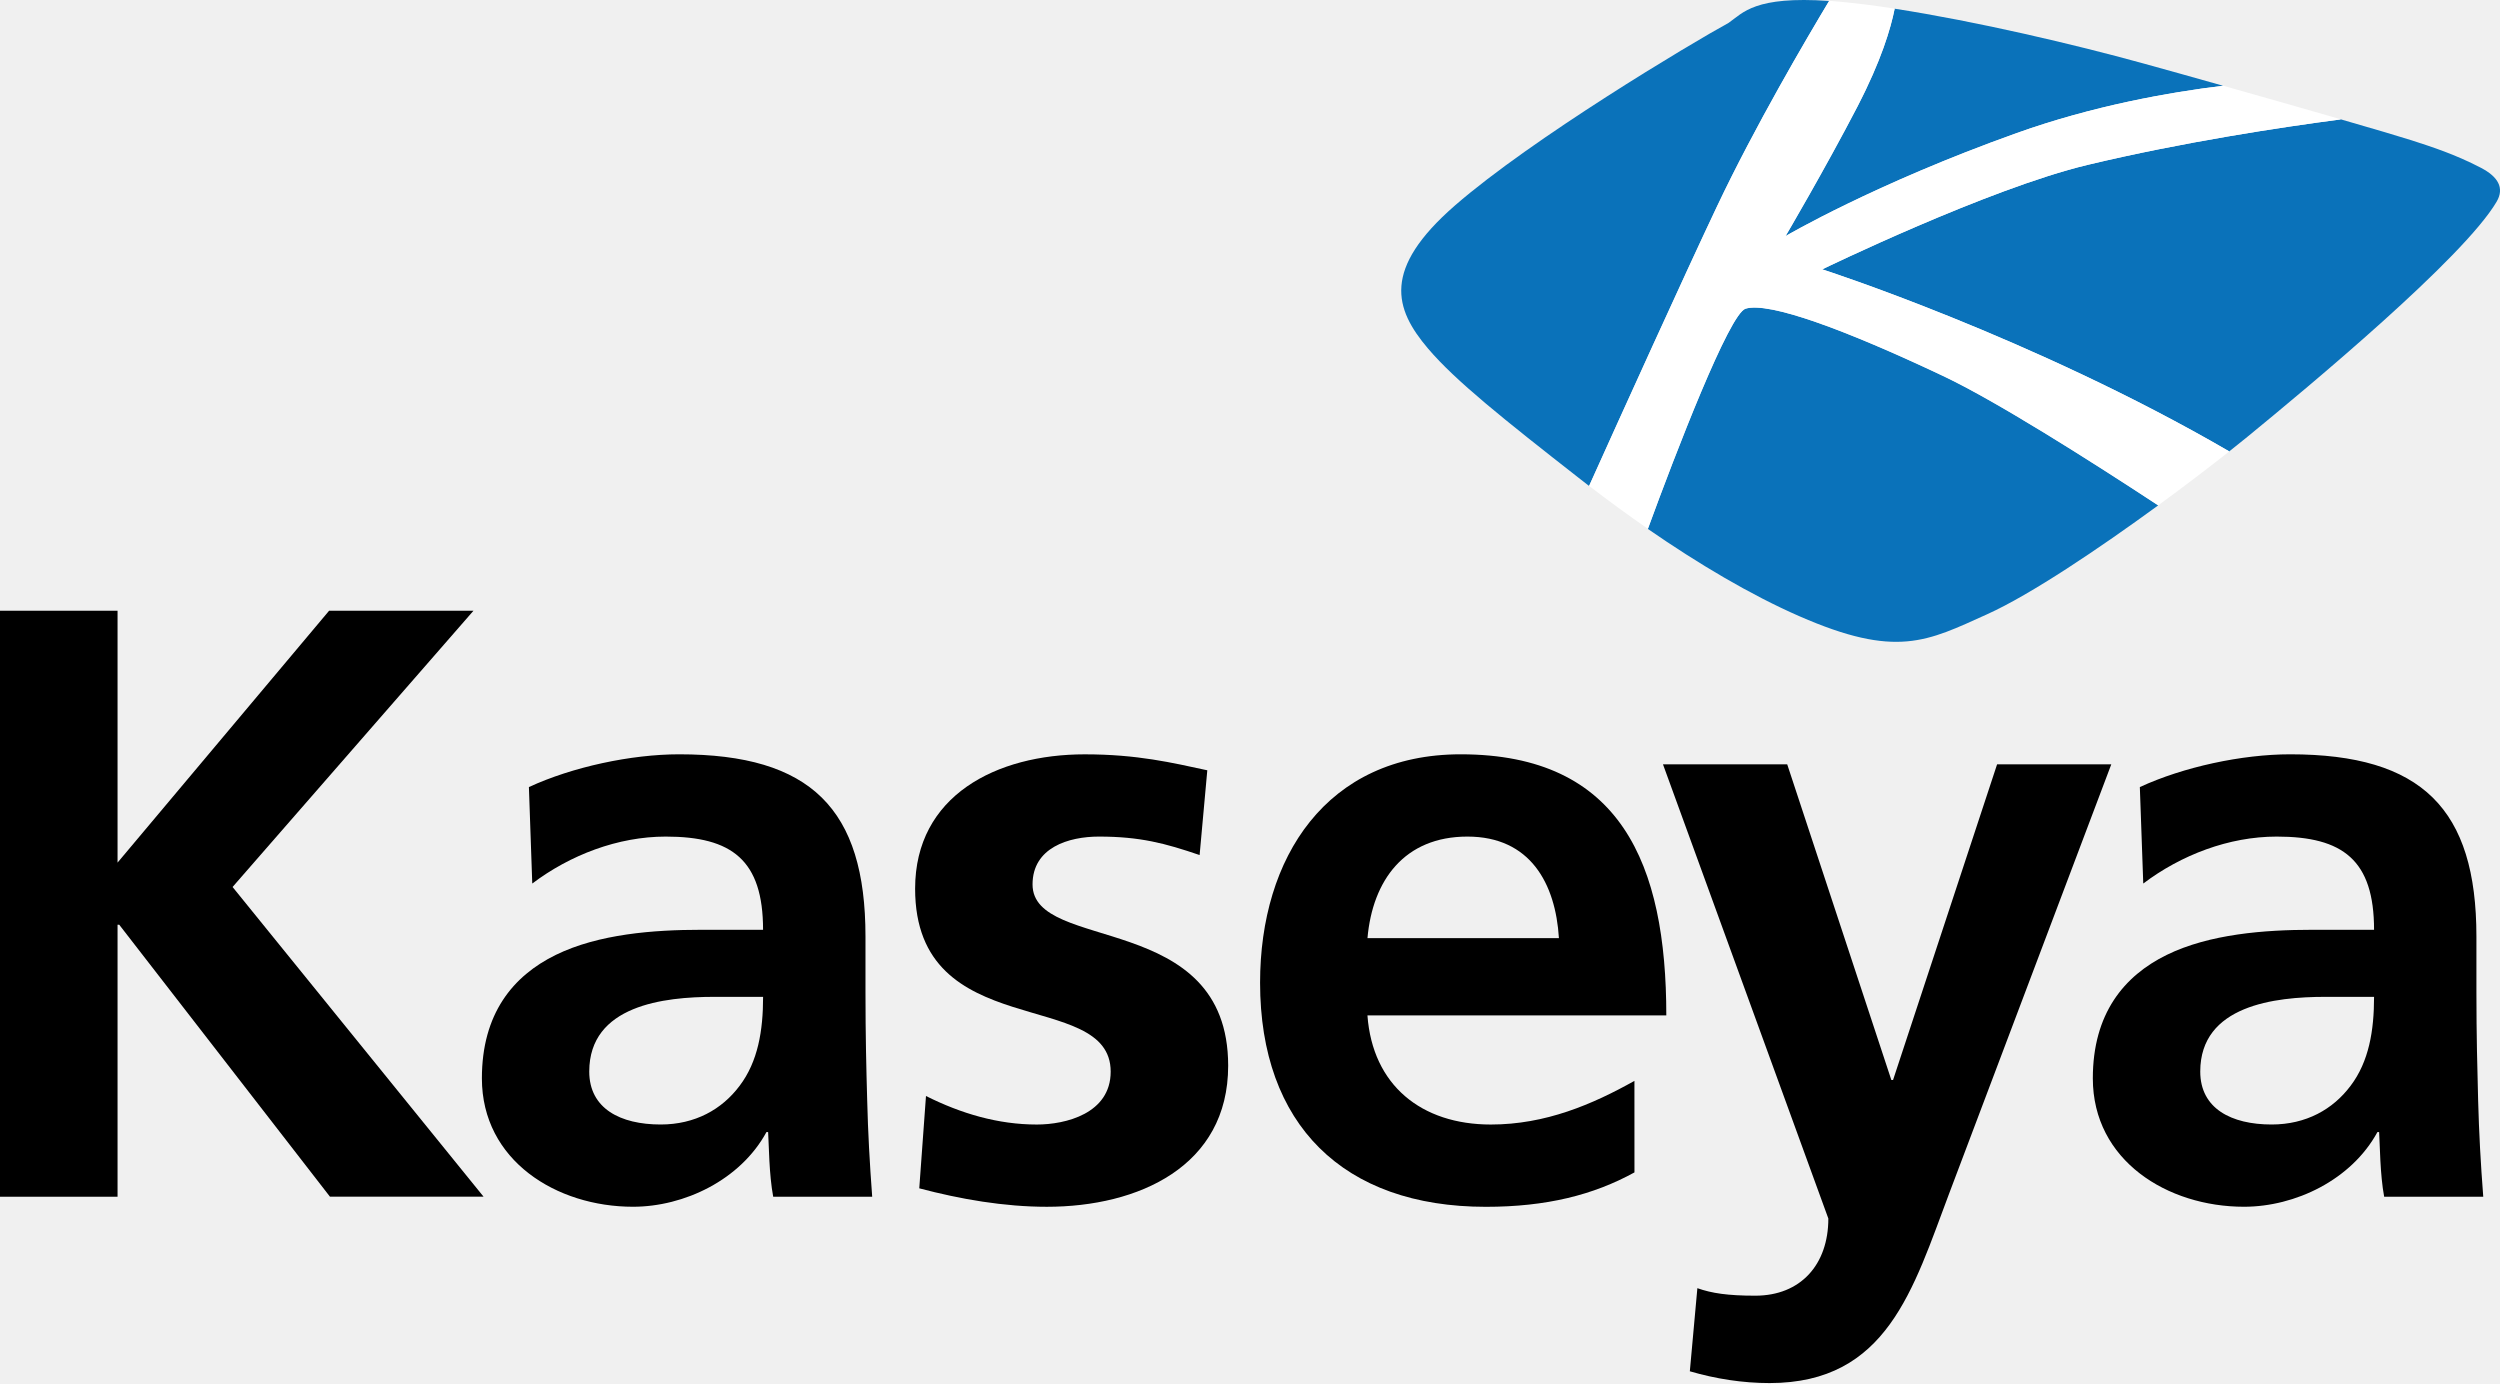
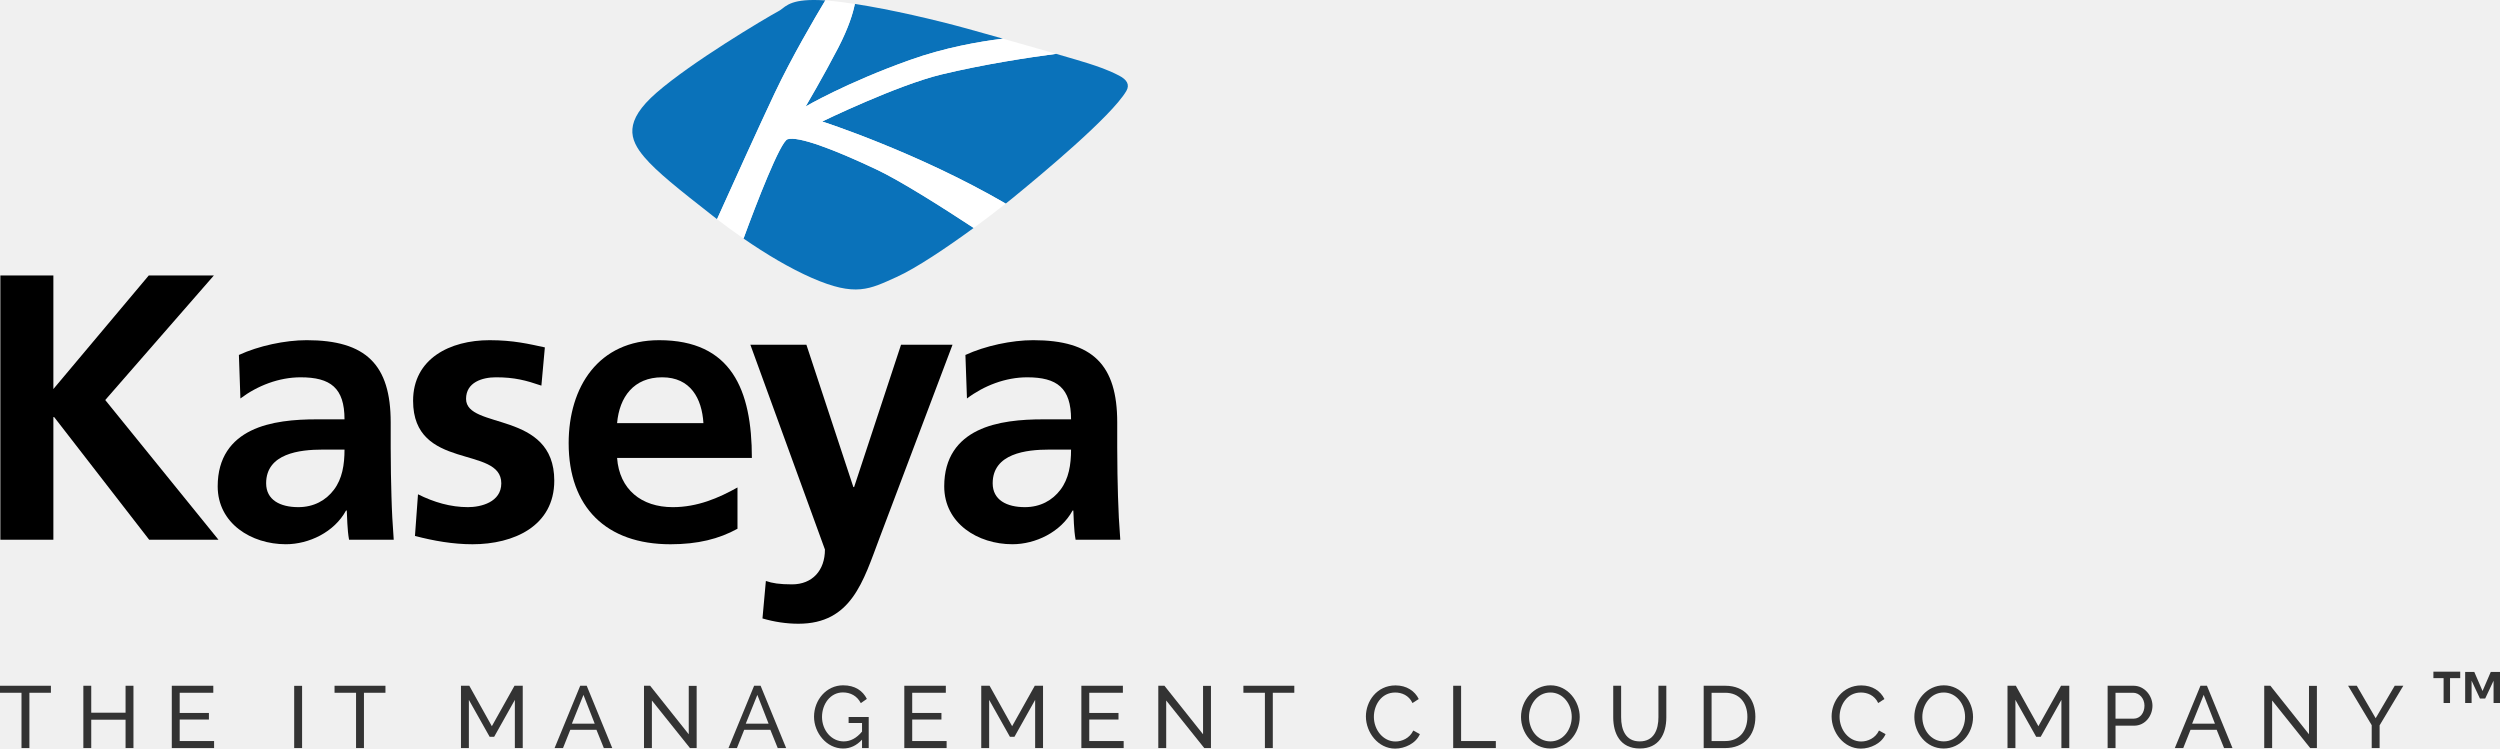
- <svg xmlns="http://www.w3.org/2000/svg" version="1.1" id="Layer_1" x="0px" y="0px" width="81.943px" height="45.333px" viewBox="0 0 81.943 45.333" enable-background="new 0 0 81.943 45.333" xml:space="preserve">
-   <g id="logo_1_">
-     <g>
-       <path d="M0,20.018h3.853v8.256l6.934-8.256h4.732l-7.896,9.055l8.227,10.151h-5.035L3.908,30.31H3.853v8.915H0V20.018z" />
-       <path d="M17.336,25.798c1.429-0.662,3.356-1.074,4.925-1.074c4.319,0,6.107,1.789,6.107,5.971v1.816    c0,1.432,0.027,2.504,0.056,3.549c0.027,1.074,0.082,2.064,0.164,3.165h-3.245c-0.138-0.743-0.138-1.679-0.166-2.118h-0.055    c-0.854,1.569-2.697,2.447-4.375,2.447c-2.504,0-4.952-1.512-4.952-4.209c0-2.119,1.017-3.357,2.42-4.045    c1.404-0.688,3.219-0.824,4.761-0.824h2.035c0-2.285-1.018-3.055-3.19-3.055c-1.569,0-3.138,0.605-4.375,1.539L17.336,25.798z     M21.655,36.858c1.128,0,2.009-0.496,2.586-1.266c0.605-0.797,0.771-1.816,0.771-2.918h-1.598c-1.649,0-4.1,0.276-4.1,2.449    C19.315,36.337,20.334,36.858,21.655,36.858z" />
-       <path d="M39.32,28.026c-1.128-0.385-1.953-0.605-3.301-0.605c-0.989,0-2.175,0.358-2.175,1.568c0,2.256,6.412,0.826,6.412,5.943    c0,3.302-2.943,4.623-5.943,4.623c-1.403,0-2.833-0.248-4.182-0.605l0.22-3.026c1.156,0.579,2.367,0.935,3.634,0.935    c0.936,0,2.42-0.356,2.42-1.733c0-2.778-6.41-0.881-6.41-5.997c0-3.055,2.67-4.404,5.559-4.404c1.733,0,2.861,0.275,4.018,0.523    L39.32,28.026z" />
-       <path d="M53.573,38.428c-1.348,0.742-2.89,1.128-4.871,1.128c-4.677,0-7.4-2.697-7.4-7.346c0-4.101,2.174-7.486,6.574-7.486    c5.256,0,6.741,3.605,6.741,8.559h-9.796c0.167,2.283,1.762,3.576,4.045,3.576c1.79,0,3.33-0.66,4.706-1.431L53.573,38.428    L53.573,38.428z M51.097,30.749c-0.11-1.789-0.937-3.328-2.999-3.328c-2.064,0-3.109,1.432-3.276,3.328H51.097z" />
-       <path d="M61.993,35.399h0.056l3.41-10.346h3.743l-5.312,14.061c-1.184,3.138-2.034,6.219-5.889,6.219    c-0.88,0-1.76-0.137-2.613-0.386l0.247-2.724c0.469,0.165,0.991,0.246,1.899,0.246c1.484,0,2.394-1.017,2.394-2.529l-5.42-14.887    h4.072L61.993,35.399z" />
-       <path d="M70.138,25.798c1.43-0.662,3.357-1.074,4.926-1.074c4.319,0,6.106,1.789,6.106,5.971v1.816    c0,1.432,0.029,2.504,0.056,3.549c0.029,1.074,0.083,2.064,0.168,3.165h-3.248c-0.137-0.743-0.137-1.679-0.165-2.118h-0.056    c-0.854,1.569-2.697,2.447-4.374,2.447c-2.506,0-4.954-1.512-4.954-4.209c0-2.119,1.019-3.357,2.42-4.045    c1.404-0.688,3.221-0.824,4.762-0.824h2.036c0-2.285-1.019-3.055-3.191-3.055c-1.57,0-3.138,0.605-4.374,1.539L70.138,25.798z     M74.457,36.858c1.13,0,2.009-0.496,2.587-1.266c0.605-0.797,0.771-1.816,0.771-2.918h-1.596c-1.651,0-4.101,0.276-4.101,2.449    C72.118,36.337,73.139,36.858,74.457,36.858z" />
-     </g>
-     <g>
-       <path fill="#0A72BA" d="M57.214,10.119c-0.533,0.162-2.283,4.704-3.203,7.217c1.65,1.141,3.373,2.165,4.963,2.86    c3.189,1.396,4.188,0.828,6.167-0.066c1.419-0.641,3.646-2.14,5.597-3.564c-2.369-1.555-5.351-3.438-7.057-4.244    C60.482,10.809,57.985,9.884,57.214,10.119z" />
-       <path fill="#0A72BA" d="M58.525,7.739c0,0,2.911-1.711,7.579-3.378c2.502-0.894,4.991-1.334,6.763-1.55    c-0.999-0.283-1.933-0.544-2.638-0.738c-2.229-0.615-5.439-1.372-8.128-1.788c-0.128,0.644-0.438,1.696-1.22,3.208    C59.823,5.533,58.525,7.739,58.525,7.739z" />
-       <path fill="#0A72BA" d="M59.954,0.031c-2.443-0.168-2.818,0.386-3.293,0.717c-1.255,0.687-6.454,3.795-8.975,5.99    c-2.388,2.081-1.989,3.38-0.878,4.688c0.901,1.059,2.479,2.315,4.938,4.238c0.112,0.088,0.226,0.175,0.339,0.264    c0.987-2.19,3.139-6.94,4.194-9.167C57.519,4.149,59.201,1.285,59.954,0.031z" />
-       <path fill="#0A72BA" d="M81.318,5.5c-0.854-0.445-1.614-0.687-2.276-0.902c-0.334-0.108-1.211-0.367-2.312-0.685    c-1.95,0.256-5.182,0.743-8.314,1.493c-3.244,0.778-8.692,3.424-8.692,3.424s6.888,2.216,13.342,5.967    c0.217-0.171,0.416-0.331,0.597-0.479c2.001-1.639,7.085-5.861,8.169-7.706C82.099,6.155,81.873,5.79,81.318,5.5z" />
-     </g>
-     <path fill="#FFFFFF" d="M68.419,5.406c3.13-0.75,6.362-1.237,8.312-1.494c-1.156-0.335-2.563-0.735-3.862-1.102   c-1.771,0.216-4.26,0.656-6.762,1.55c-4.67,1.667-7.581,3.378-7.581,3.378s1.298-2.207,2.357-4.246   c0.783-1.512,1.091-2.564,1.22-3.208c-0.322-0.05-0.637-0.095-0.941-0.134c-0.45-0.057-0.851-0.096-1.206-0.122   c-0.754,1.254-2.437,4.119-3.673,6.733c-1.057,2.226-3.209,6.976-4.195,9.166c0.622,0.478,1.268,0.952,1.926,1.406   c0.919-2.513,2.67-7.055,3.202-7.217c0.772-0.234,3.269,0.69,6.468,2.202c1.707,0.805,4.688,2.689,7.057,4.245   c0.864-0.631,1.67-1.247,2.329-1.768c-6.454-3.751-13.341-5.968-13.341-5.968S65.172,6.183,68.419,5.406z" />
+ <svg xmlns="http://www.w3.org/2000/svg" version="1.1" id="Layer_1" x="0px" y="0px" width="256.446px" height="76.79px" viewBox="0 0 256.446 76.79" enable-background="new 0 0 256.446 76.79" xml:space="preserve">
+   <g>
+     <path d="M0.038,28.254h5.437v11.653l9.787-11.653h6.679l-11.146,12.78l11.612,14.328h-7.107L5.553,42.78H5.475v12.582H0.038V28.254   z" />
+     <path d="M24.506,36.411c2.018-0.934,4.737-1.516,6.951-1.516c6.096,0,8.62,2.525,8.62,8.428v2.562c0,2.021,0.039,3.535,0.078,5.01   c0.039,1.516,0.116,2.913,0.233,4.467h-4.582c-0.194-1.049-0.194-2.368-0.234-2.99h-0.078c-1.205,2.216-3.805,3.455-6.174,3.455   c-3.534,0-6.99-2.135-6.99-5.94c0-2.99,1.436-4.739,3.417-5.709c1.981-0.972,4.543-1.163,6.718-1.163h2.874   c0-3.225-1.437-4.311-4.505-4.311c-2.213,0-4.427,0.854-6.174,2.172L24.506,36.411z M30.603,52.022c1.592,0,2.835-0.7,3.65-1.785   c0.854-1.126,1.087-2.564,1.087-4.118h-2.253c-2.33,0-5.787,0.39-5.787,3.456C27.301,51.286,28.738,52.022,30.603,52.022z" />
+     <path d="M55.535,39.557c-1.593-0.543-2.757-0.854-4.659-0.854c-1.397,0-3.068,0.505-3.068,2.213c0,3.184,9.049,1.165,9.049,8.389   c0,4.66-4.155,6.524-8.389,6.524c-1.98,0-3.999-0.351-5.902-0.854l0.311-4.271c1.632,0.816,3.34,1.318,5.128,1.318   c1.32,0,3.417-0.503,3.417-2.445c0-3.922-9.048-1.244-9.048-8.465c0-4.312,3.769-6.216,7.846-6.216   c2.446,0,4.039,0.389,5.671,0.739L55.535,39.557z" />
+     <path d="M75.652,54.237c-1.903,1.049-4.079,1.593-6.875,1.593c-6.601,0-10.445-3.808-10.445-10.368   c0-5.787,3.067-10.566,9.28-10.566c7.418,0,9.514,5.089,9.514,12.08H63.3c0.235,3.223,2.486,5.047,5.709,5.047   c2.526,0,4.698-0.932,6.641-2.02v4.234H75.652z M72.156,43.401c-0.155-2.525-1.321-4.698-4.232-4.698   c-2.914,0-4.389,2.02-4.624,4.698H72.156z" />
+     <path d="M87.536,49.962h0.078l4.813-14.601h5.282l-7.496,19.846c-1.67,4.428-2.872,8.775-8.312,8.775   c-1.241,0-2.483-0.191-3.688-0.543l0.349-3.844c0.661,0.231,1.398,0.348,2.681,0.348c2.095,0,3.378-1.436,3.378-3.572l-7.65-21.01   h5.748L87.536,49.962z" />
+     <path d="M99.031,36.411c2.018-0.934,4.739-1.516,6.953-1.516c6.096,0,8.619,2.525,8.619,8.428v2.562c0,2.021,0.04,3.535,0.078,5.01   c0.041,1.516,0.117,2.913,0.236,4.467h-4.583c-0.194-1.049-0.194-2.368-0.233-2.99h-0.078c-1.205,2.216-3.806,3.455-6.174,3.455   c-3.537,0-6.992-2.135-6.992-5.94c0-2.99,1.437-4.739,3.417-5.709c1.981-0.972,4.545-1.163,6.72-1.163h2.874   c0-3.225-1.438-4.311-4.505-4.311c-2.216,0-4.428,0.854-6.174,2.172L99.031,36.411z M105.128,52.022c1.594,0,2.833-0.7,3.651-1.785   c0.854-1.126,1.088-2.564,1.088-4.118h-2.252c-2.331,0-5.788,0.39-5.788,3.456C101.826,51.286,103.266,52.022,105.128,52.022z" />
  </g>
+   <g>
+     <path fill="#0A72BA" d="M80.79,14.282c-0.751,0.229-3.223,6.639-4.521,10.186c2.331,1.61,4.761,3.055,7.005,4.038   c4.503,1.97,5.91,1.169,8.705-0.094c2.003-0.904,5.146-3.02,7.899-5.03c-3.344-2.195-7.552-4.854-9.96-5.99   C85.403,15.255,81.879,13.951,80.79,14.282z" />
+     <path fill="#0A72BA" d="M82.642,10.923c0,0,4.109-2.416,10.697-4.769c3.532-1.261,7.044-1.883,9.545-2.188   c-1.411-0.398-2.729-0.767-3.723-1.042c-3.146-0.867-7.678-1.937-11.473-2.522c-0.179,0.908-0.616,2.394-1.72,4.527   C84.473,7.81,82.642,10.923,82.642,10.923z" />
+     <path fill="#0A72BA" d="M84.657,0.043c-3.448-0.237-3.977,0.545-4.646,1.013c-1.772,0.97-9.111,5.356-12.668,8.455   c-3.37,2.936-2.808,4.771-1.238,6.617c1.271,1.495,3.5,3.268,6.968,5.981c0.158,0.125,0.318,0.247,0.479,0.373   c1.394-3.091,4.429-9.795,5.92-12.938C81.22,5.857,83.596,1.814,84.657,0.043z" />
+     <path fill="#0A72BA" d="M114.811,7.764c-1.205-0.629-2.278-0.969-3.212-1.273c-0.472-0.153-1.709-0.518-3.263-0.967   c-2.753,0.361-7.314,1.049-11.734,2.108c-4.579,1.098-12.268,4.832-12.268,4.832s9.721,3.127,18.831,8.422   c0.305-0.242,0.586-0.467,0.842-0.677c2.824-2.313,10-8.272,11.53-10.876C115.913,8.688,115.594,8.172,114.811,7.764z" />
+   </g>
+   <path fill="#FFFFFF" d="M96.604,7.63c4.417-1.058,8.98-1.746,11.731-2.108c-1.632-0.473-3.617-1.038-5.451-1.555  c-2.5,0.305-6.012,0.927-9.543,2.188c-6.591,2.353-10.7,4.769-10.7,4.769s1.833-3.114,3.327-5.992  c1.105-2.134,1.54-3.619,1.721-4.527c-0.454-0.071-0.898-0.133-1.328-0.188c-0.635-0.081-1.2-0.136-1.702-0.172  c-1.064,1.771-3.439,5.813-5.185,9.503c-1.491,3.142-4.528,9.846-5.921,12.937c0.878,0.675,1.79,1.343,2.719,1.984  c1.297-3.547,3.768-9.957,4.52-10.186c1.089-0.331,4.613,0.974,9.129,3.107c2.409,1.137,6.617,3.796,9.959,5.991  c1.22-0.891,2.357-1.76,3.288-2.496c-9.11-5.294-18.829-8.422-18.829-8.422S92.022,8.727,96.604,7.63z" />
+   <path fill="#333333" d="M5.222,71.063H3.016v5.672h-0.81v-5.672H0v-0.72h5.222V71.063z" />
+   <path fill="#333333" d="M13.69,70.343v6.392h-0.81v-2.908H9.36v2.908H8.55v-6.392H9.36v2.764h3.52v-2.764H13.69z" />
+   <path fill="#333333" d="M21.961,76.015v0.72h-4.339v-6.392h4.258v0.72h-3.448v2.071h2.998v0.675h-2.998v2.206H21.961z" />
+   <path fill="#333333" d="M30.177,76.735v-6.383h0.811v6.383H30.177z" />
+   <path fill="#333333" d="M39.539,71.063h-2.206v5.672h-0.81v-5.672h-2.206v-0.72h5.222V71.063z" />
+   <path fill="#333333" d="M52.813,76.735v-4.942l-2.125,3.79h-0.459l-2.133-3.79v4.942h-0.811v-6.392h0.855l2.313,4.15l2.323-4.15  h0.846v6.392H52.813z" />
+   <path fill="#333333" d="M56.889,76.735l2.629-6.392h0.666l2.62,6.392h-0.864l-0.756-1.873H58.5l-0.747,1.873H56.889z M59.851,71.28  l-1.188,2.953h2.341L59.851,71.28z" />
+   <path fill="#333333" d="M66.87,71.856v4.879H66.06v-6.392h0.63l3.961,4.979v-4.969h0.811v6.383h-0.685L66.87,71.856z" />
+   <path fill="#333333" d="M74.727,76.735l2.629-6.392h0.666l2.62,6.392h-0.864l-0.756-1.873h-2.683l-0.747,1.873H74.727z   M77.688,71.28L76.5,74.232h2.341L77.688,71.28z" />
+   <path fill="#333333" d="M88.426,75.871c-0.567,0.612-1.206,0.909-1.944,0.909c-1.692,0-2.98-1.611-2.98-3.259  c0-1.72,1.27-3.223,2.98-3.223c1.233,0,2.025,0.567,2.439,1.396L88.3,72.126c-0.378-0.738-1.053-1.098-1.836-1.098  c-1.306,0-2.143,1.215-2.143,2.512c0,1.368,0.963,2.512,2.224,2.512c0.684,0,1.314-0.324,1.881-1.008v-0.882h-1.377v-0.612h2.062  v3.187h-0.685V75.871z" />
+   <path fill="#333333" d="M97.102,76.015v0.72h-4.339v-6.392h4.258v0.72h-3.448v2.071h2.998v0.675h-2.998v2.206H97.102z" />
+   <path fill="#333333" d="M106.183,76.735v-4.942l-2.125,3.79h-0.459l-2.133-3.79v4.942h-0.811v-6.392h0.855l2.313,4.15l2.323-4.15  h0.846v6.392H106.183z" />
+   <path fill="#333333" d="M115.264,76.015v0.72h-4.339v-6.392h4.258v0.72h-3.448v2.071h2.998v0.675h-2.998v2.206H115.264z" />
+   <path fill="#333333" d="M119.627,71.856v4.879h-0.811v-6.392h0.63l3.961,4.979v-4.969h0.811v6.383h-0.685L119.627,71.856z" />
+   <path fill="#333333" d="M132.769,71.063h-2.207v5.672h-0.81v-5.672h-2.206v-0.72h5.222V71.063z" />
+   <path fill="#333333" d="M143.154,70.308c1.135,0,1.98,0.576,2.377,1.395l-0.64,0.415c-0.378-0.811-1.126-1.081-1.773-1.081  c-1.423,0-2.188,1.288-2.188,2.494c0,1.333,0.945,2.53,2.215,2.53c0.666,0,1.459-0.333,1.828-1.125l0.676,0.369  c-0.406,0.955-1.549,1.486-2.539,1.486c-1.756,0-2.998-1.675-2.998-3.295C140.111,71.946,141.227,70.308,143.154,70.308z" />
+   <path fill="#333333" d="M149.066,76.735v-6.392h0.811v5.672h3.564v0.72H149.066z" />
+   <path fill="#333333" d="M156.023,73.54c0-1.702,1.297-3.241,3.025-3.241c1.791,0,2.998,1.647,2.998,3.25  c0,1.702-1.288,3.232-3.017,3.232C157.238,76.78,156.023,75.178,156.023,73.54z M159.039,76.051c1.359,0,2.188-1.278,2.188-2.512  c0-1.306-0.891-2.503-2.188-2.503c-1.359,0-2.196,1.26-2.196,2.503C156.842,74.845,157.715,76.051,159.039,76.051z" />
+   <path fill="#333333" d="M170.119,73.575v-3.232h0.81v3.232c0,1.729-0.757,3.205-2.719,3.205c-2.034,0-2.728-1.566-2.728-3.205  v-3.232h0.811v3.232c0,1.261,0.449,2.476,1.908,2.476C169.686,76.051,170.119,74.8,170.119,73.575z" />
+   <path fill="#333333" d="M174.761,76.735v-6.392h2.215c2.053,0,3.088,1.422,3.088,3.187c0,1.936-1.207,3.205-3.088,3.205H174.761z   M176.976,71.063h-1.404v4.952h1.404c1.477,0,2.268-1.071,2.268-2.485C179.244,72.09,178.425,71.063,176.976,71.063z" />
+   <path fill="#333333" d="M190.925,70.308c1.135,0,1.98,0.576,2.377,1.395l-0.639,0.415c-0.379-0.811-1.126-1.081-1.773-1.081  c-1.424,0-2.188,1.288-2.188,2.494c0,1.333,0.945,2.53,2.215,2.53c0.666,0,1.458-0.333,1.827-1.125l0.676,0.369  c-0.405,0.955-1.549,1.486-2.539,1.486c-1.756,0-2.998-1.675-2.998-3.295C187.882,71.946,189,70.308,190.925,70.308z" />
+   <path fill="#333333" d="M196.37,73.54c0-1.702,1.296-3.241,3.024-3.241c1.792,0,2.998,1.647,2.998,3.25  c0,1.702-1.287,3.232-3.016,3.232C197.585,76.78,196.37,75.178,196.37,73.54z M199.386,76.051c1.359,0,2.188-1.278,2.188-2.512  c0-1.306-0.893-2.503-2.188-2.503c-1.36,0-2.197,1.26-2.197,2.503C197.189,74.845,198.062,76.051,199.386,76.051z" />
+   <path fill="#333333" d="M211.455,76.735v-4.942l-2.124,3.79h-0.46l-2.133-3.79v4.942h-0.811v-6.392h0.855l2.313,4.15l2.323-4.15  h0.846v6.392H211.455z" />
+   <path fill="#333333" d="M216.197,76.735v-6.392h2.664c1.125,0,1.936,1.036,1.936,2.044c0,1.053-0.756,2.052-1.881,2.052h-1.908  v2.296H216.197z M217.007,73.719h1.863c0.666,0,1.107-0.603,1.107-1.332c0-0.756-0.541-1.324-1.162-1.324h-1.809V73.719z" />
+   <path fill="#333333" d="M223.09,76.735l2.629-6.392h0.666l2.62,6.392h-0.865l-0.756-1.873h-2.683l-0.747,1.873H223.09z   M226.052,71.28l-1.188,2.953h2.341L226.052,71.28z" />
+   <path fill="#333333" d="M233.072,71.856v4.879h-0.811v-6.392h0.631l3.961,4.979v-4.969h0.811v6.383h-0.686L233.072,71.856z" />
+   <path fill="#333333" d="M241.756,70.343l1.936,3.331l1.954-3.331h0.882l-2.431,4.061v2.332h-0.811v-2.35l-2.422-4.042H241.756z" />
+   <path fill="#333333" d="M252.365,69.562h-1.045v2.552h-0.66v-2.552h-1.046v-0.66h2.751V69.562z M255.5,68.924h0.946v3.19h-0.66  v-2.289l-0.858,1.827h-0.539l-0.857-1.827v2.289h-0.66v-3.19h0.936l0.847,1.958L255.5,68.924z" />
</svg>
